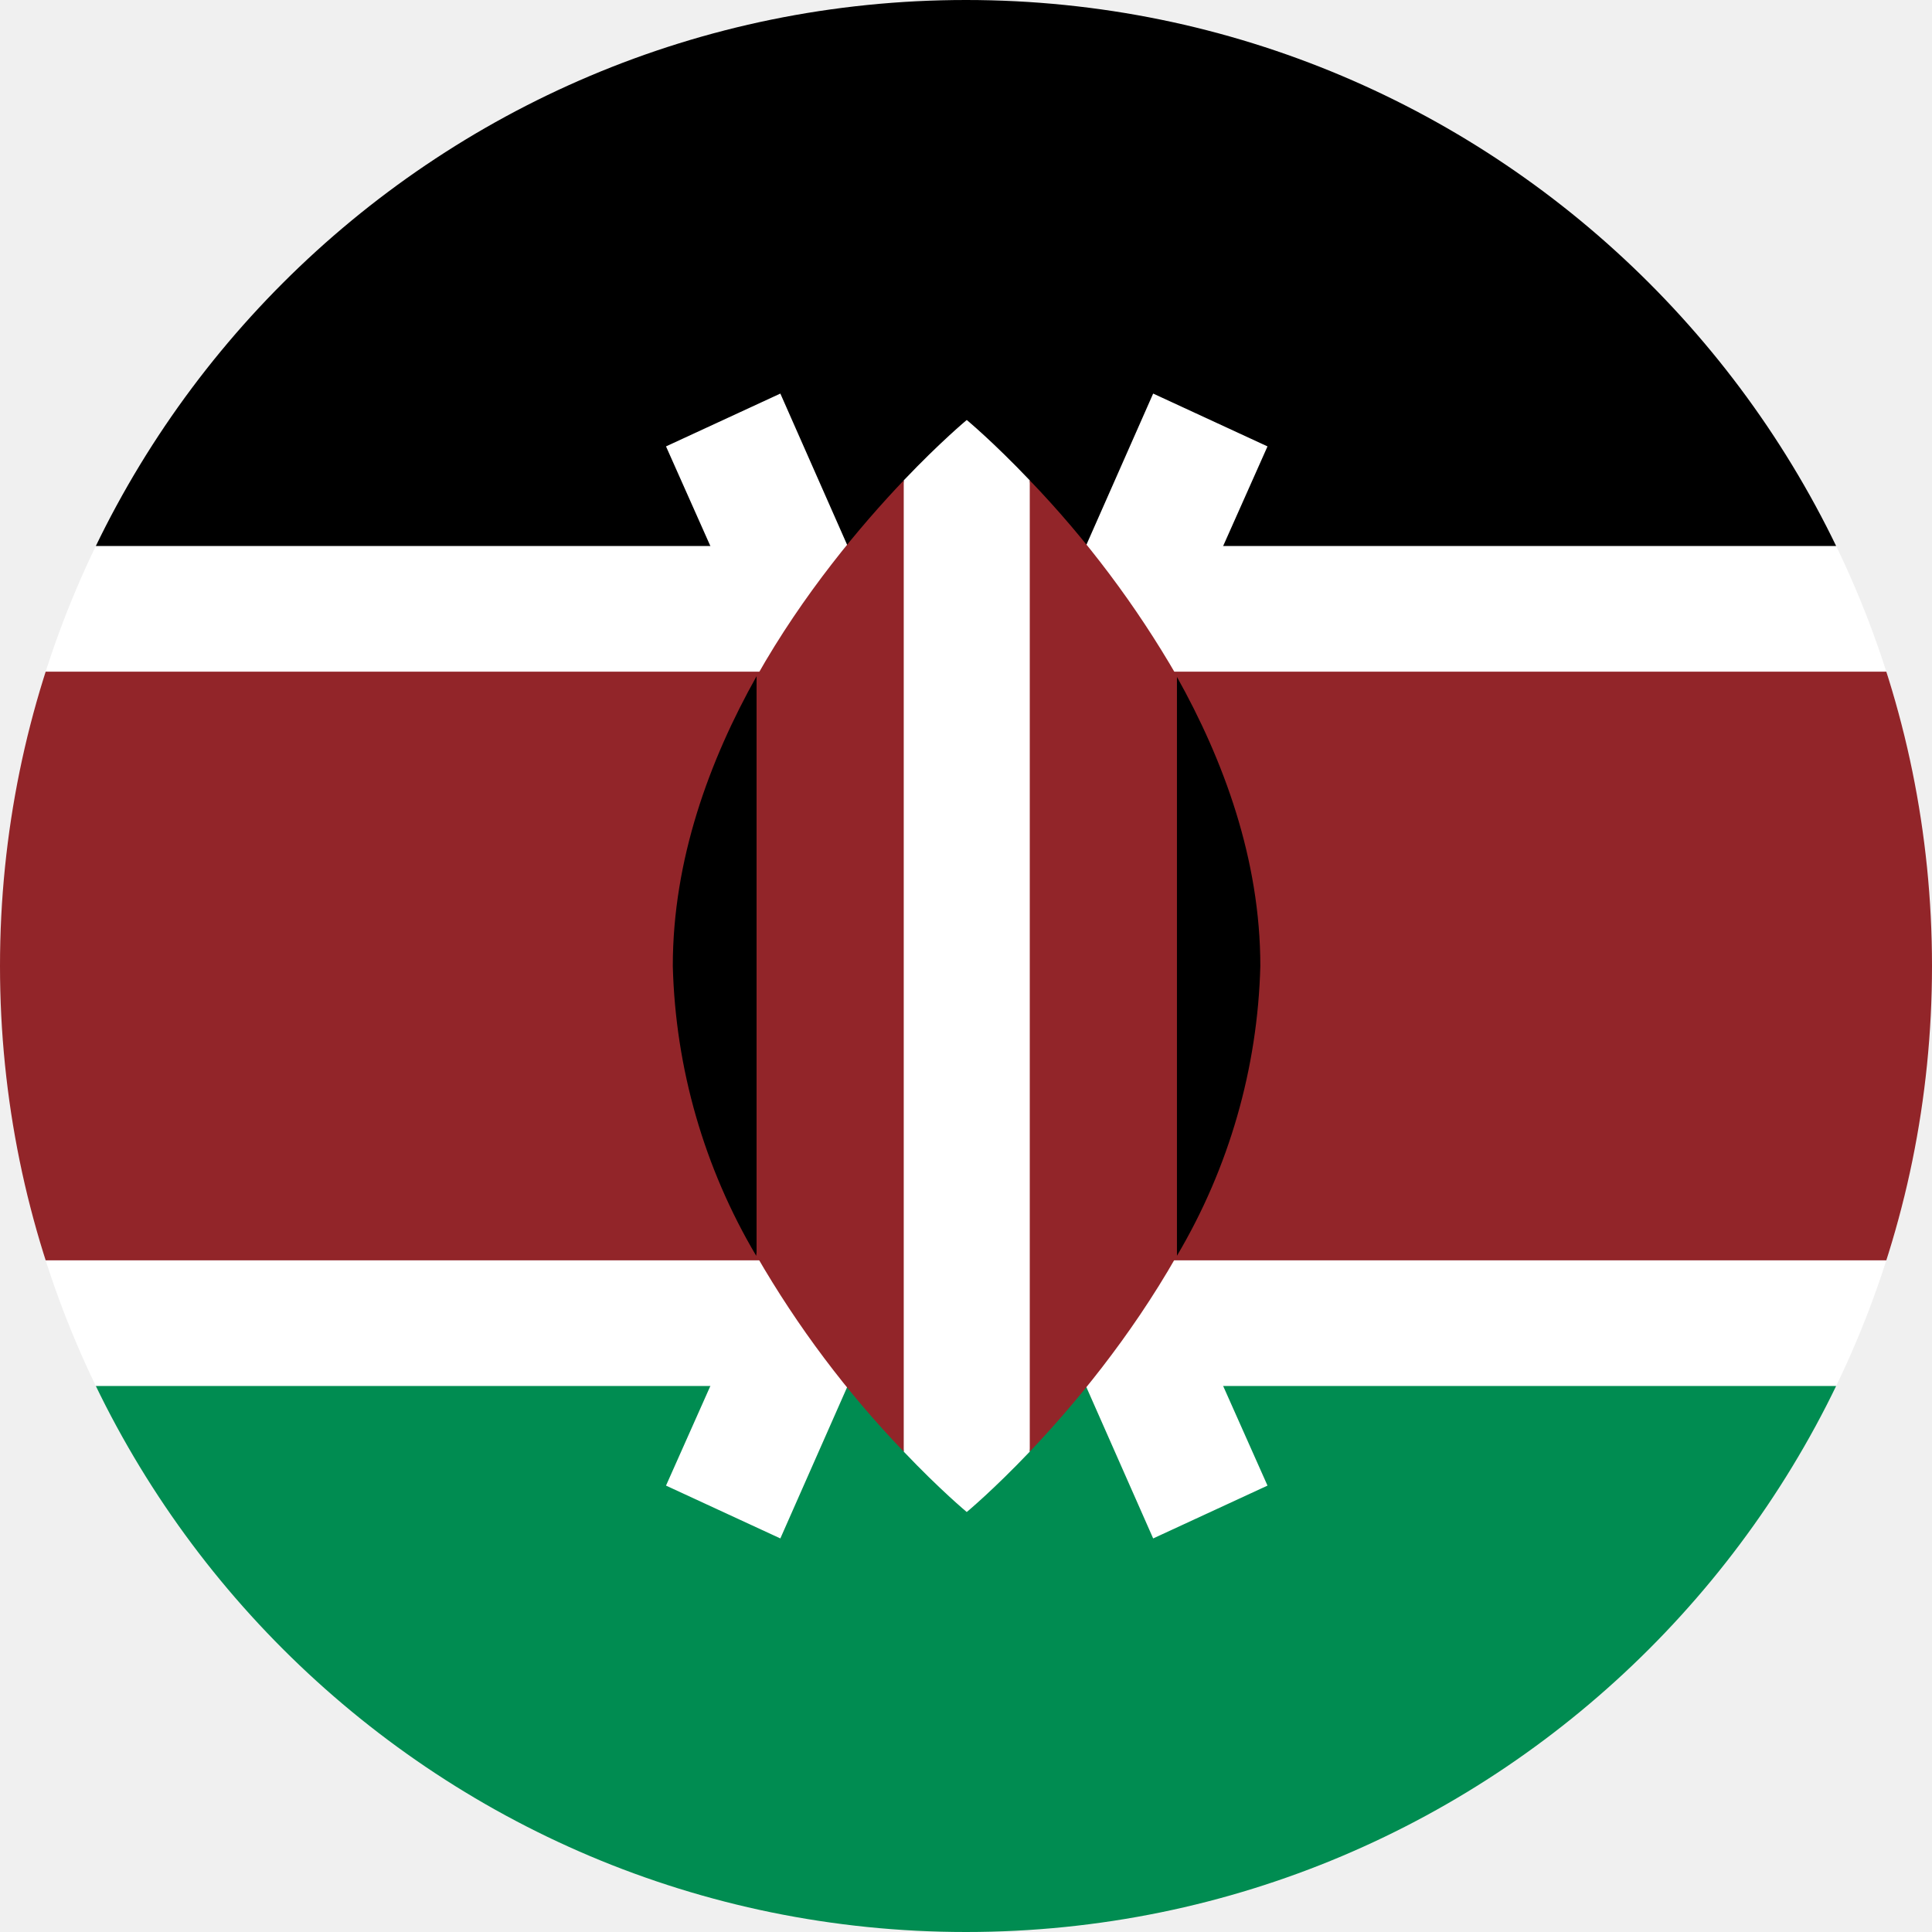
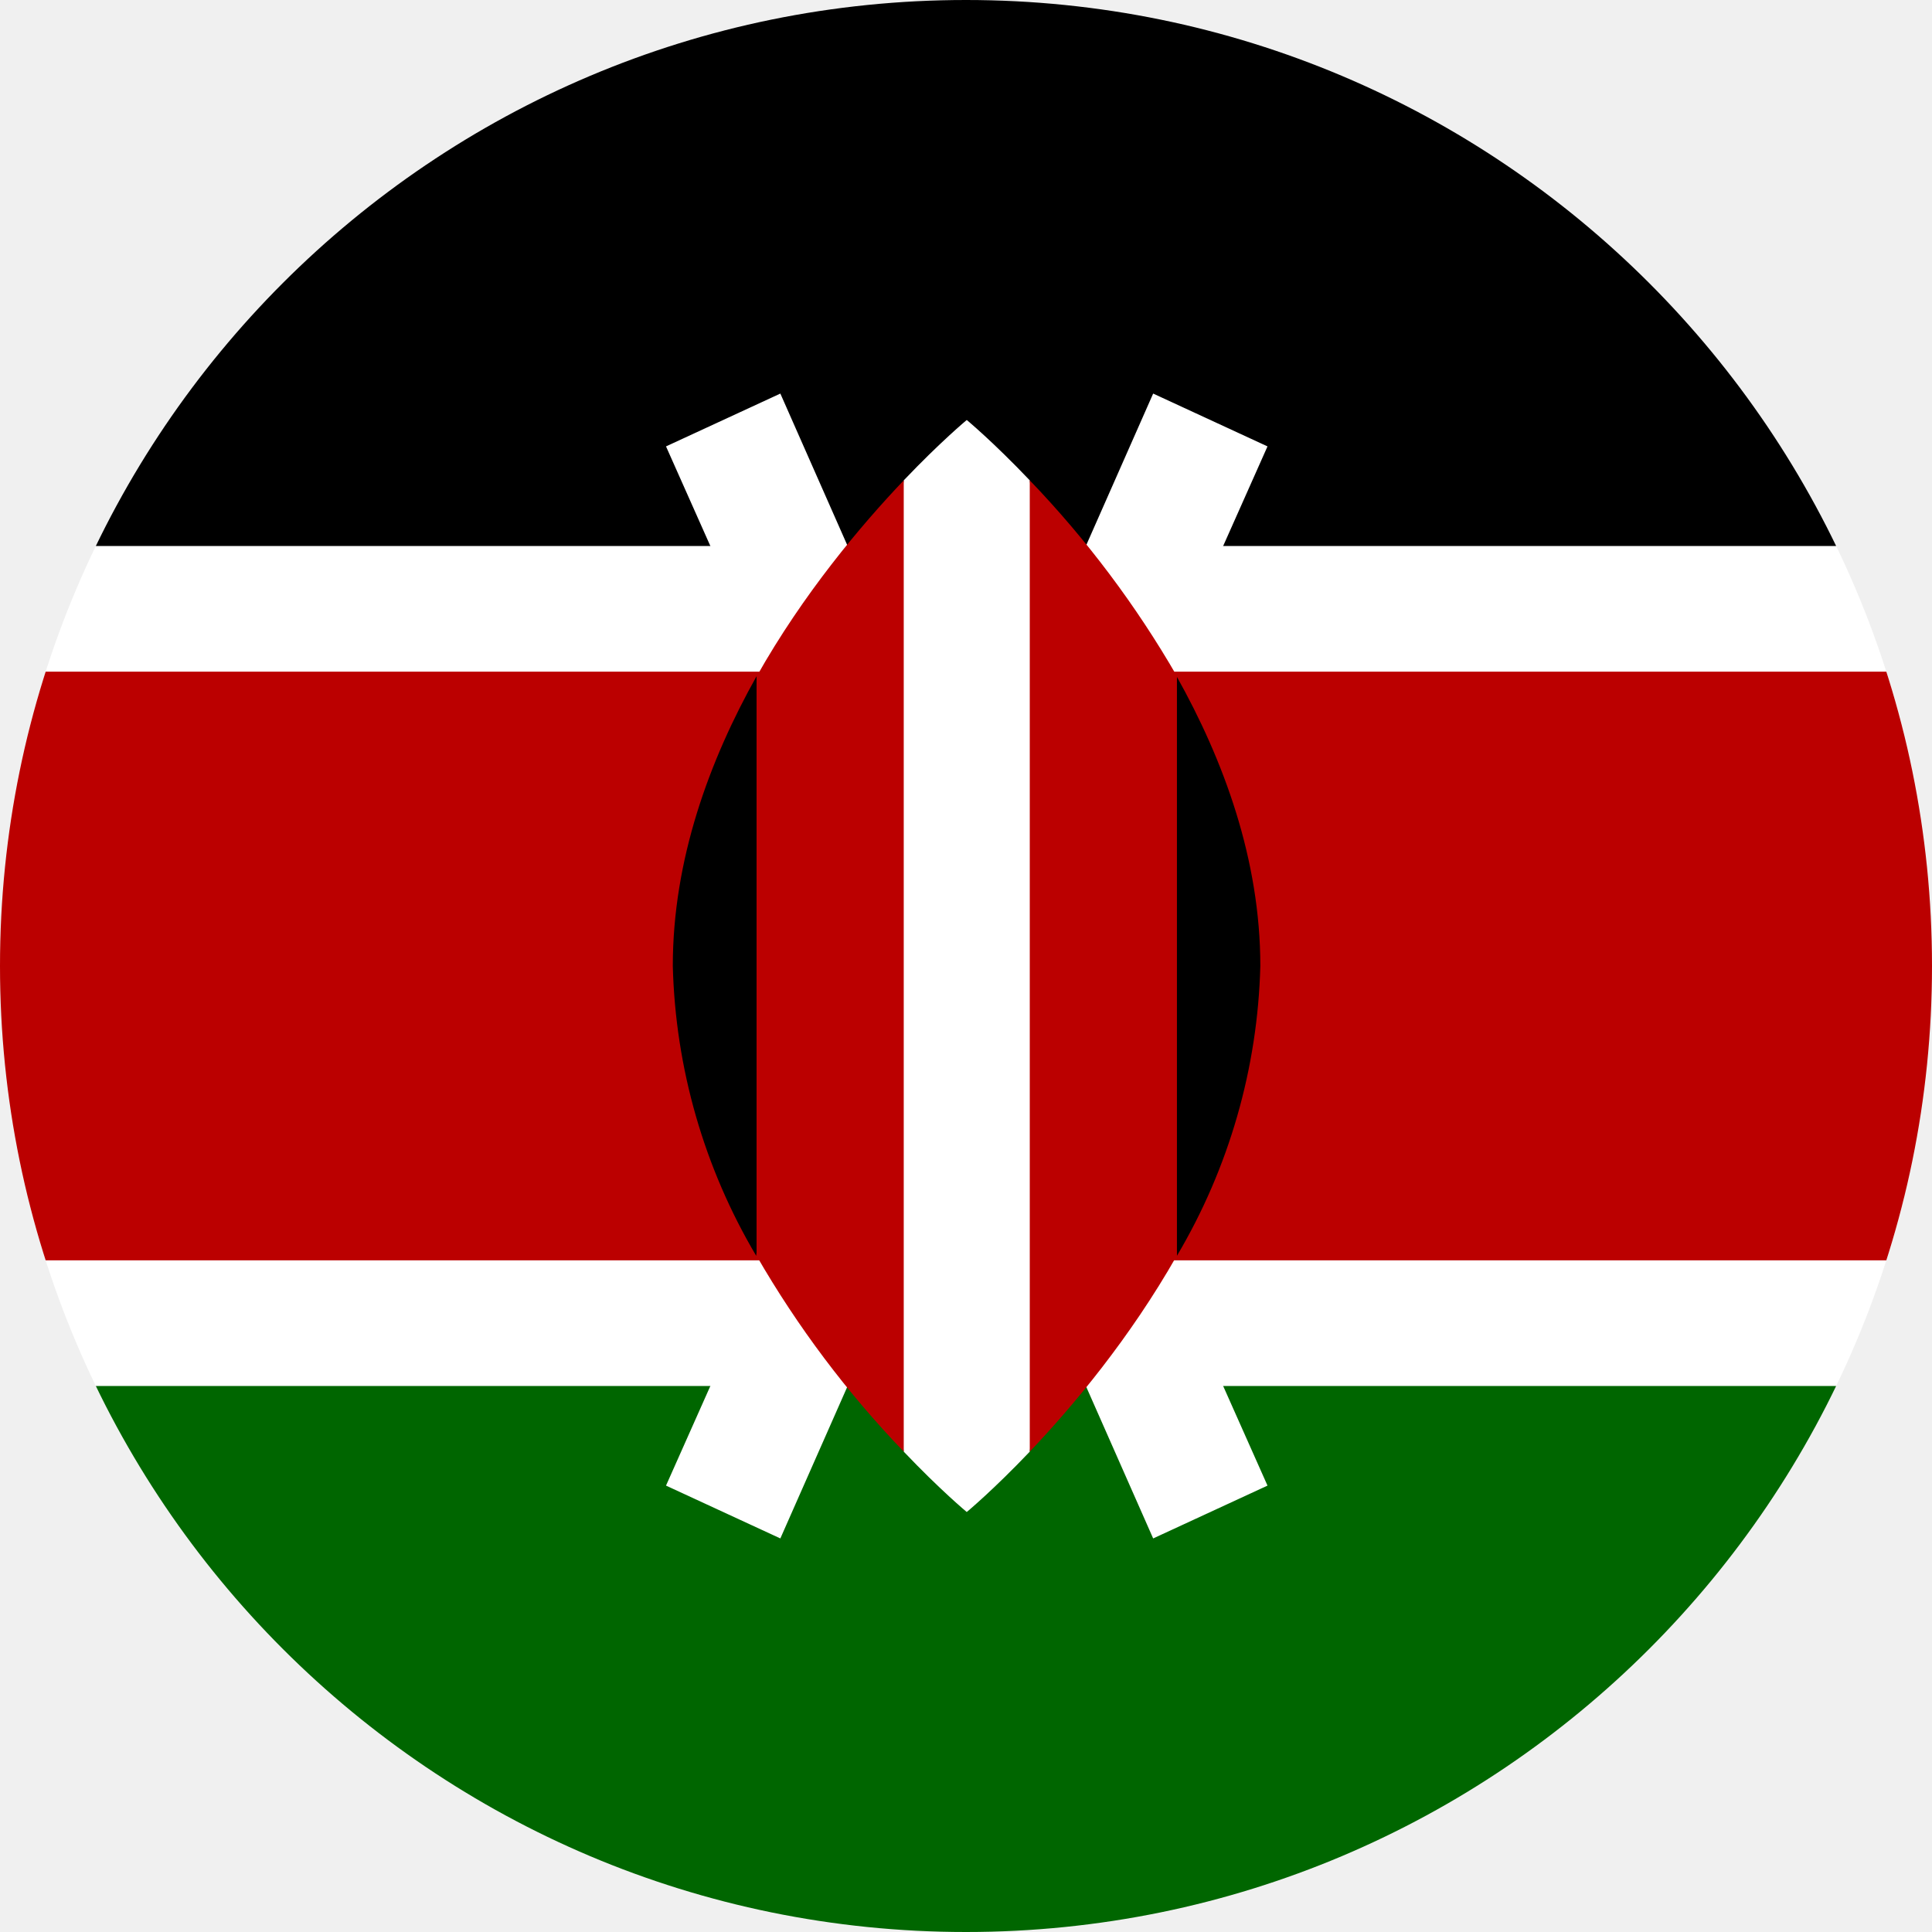
<svg xmlns="http://www.w3.org/2000/svg" width="512" height="512" viewBox="0 0 512 512">
  <defs>
    <clipPath id="c">
      <circle cx="256" cy="256" r="256" />
    </clipPath>
  </defs>
  <g clip-path="url(#c)">
    <path fill="#FFF" d="m0 144.7 253.4-28.2L512 144.7V178l-36 76.4 36 79.6v33.3L254.7 400 0 367.3V334l39-78-39-78z" />
    <path fill="#000" d="M0 0h512v144.7H0z" />
-     <path fill="#922529" d="M0 178h512v156H0z" />
-     <path fill="#008C51" d="M0 367.3h512V512H0z" />
+     <path fill="#BB0000" d="M0 178h512v156H0z" />
+     <path fill="#006600" d="M0 367.3h512V512H0z" />
    <path fill="#FFF" d="m335.9 118.3-30.3-14-49.4 111.9-49.4-111.9-30.3 14L237.8 256l-61.3 137.7 30.3 14 49.4-111.9 49.4 111.9 30.3-14L274.6 256z" />
    <path fill="#FFF" d="M256.2 111.3s-7 5.8-16.7 16l-16 127.6 16 129.8c9.7 10.2 16.7 16 16.7 16s7-5.8 16.7-16l15-130.7-15-126.7c-9.7-10.2-16.7-16-16.7-16z" />
    <path fill="#000" d="m311.9 179.2-10 75.5 10 78.1A158.6 158.6 0 0 0 334 256c0-28.2-9.7-54.5-22.2-76.8zm-111.4 0 8.9 74.3-9 79.3a158.6 158.6 0 0 1-22.1-76.8c0-28.2 9.7-54.5 22.2-76.8z" />
-     <path fill="#922529" d="M200.5 179.2v153.6a269 269 0 0 0 39 51.9V127.3c-11.4 12-26.6 30-39 52zm111.4 0a269 269 0 0 0-39-51.9v257.4c11.4-12 26.5-30 39-52V179.3z" />
+     <path fill="#BB0000" d="M200.5 179.2v153.6a269 269 0 0 0 39 51.9V127.3c-11.4 12-26.6 30-39 52zm111.4 0a269 269 0 0 0-39-51.9v257.4c11.4-12 26.5-30 39-52V179.3z" />
  </g>
</svg>
